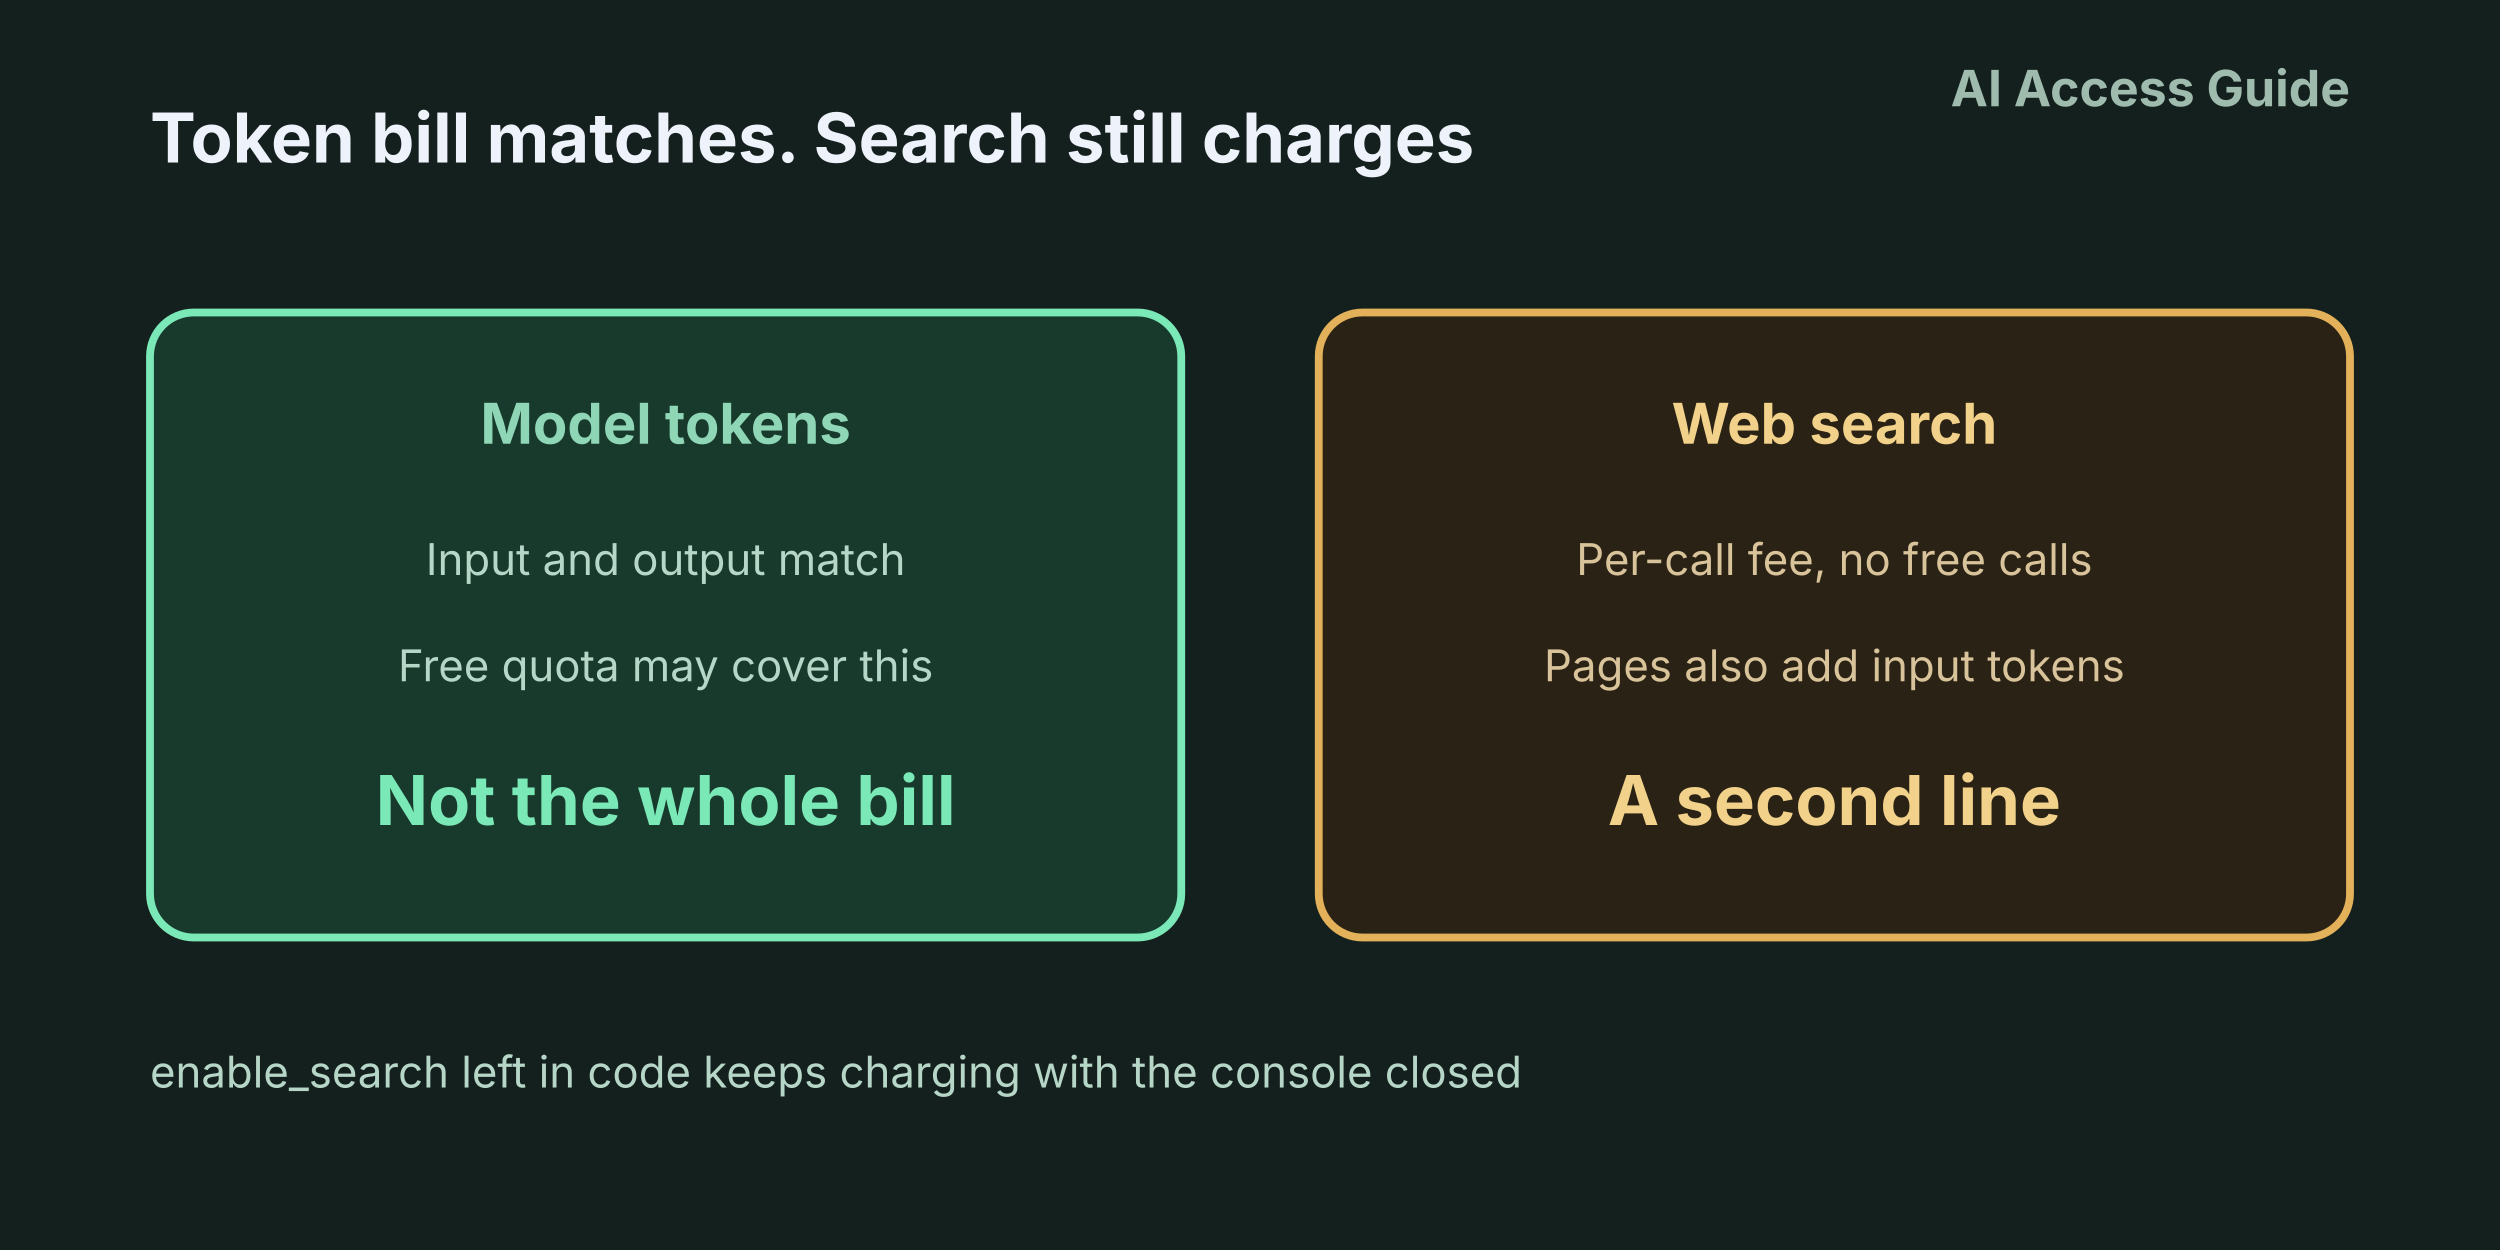
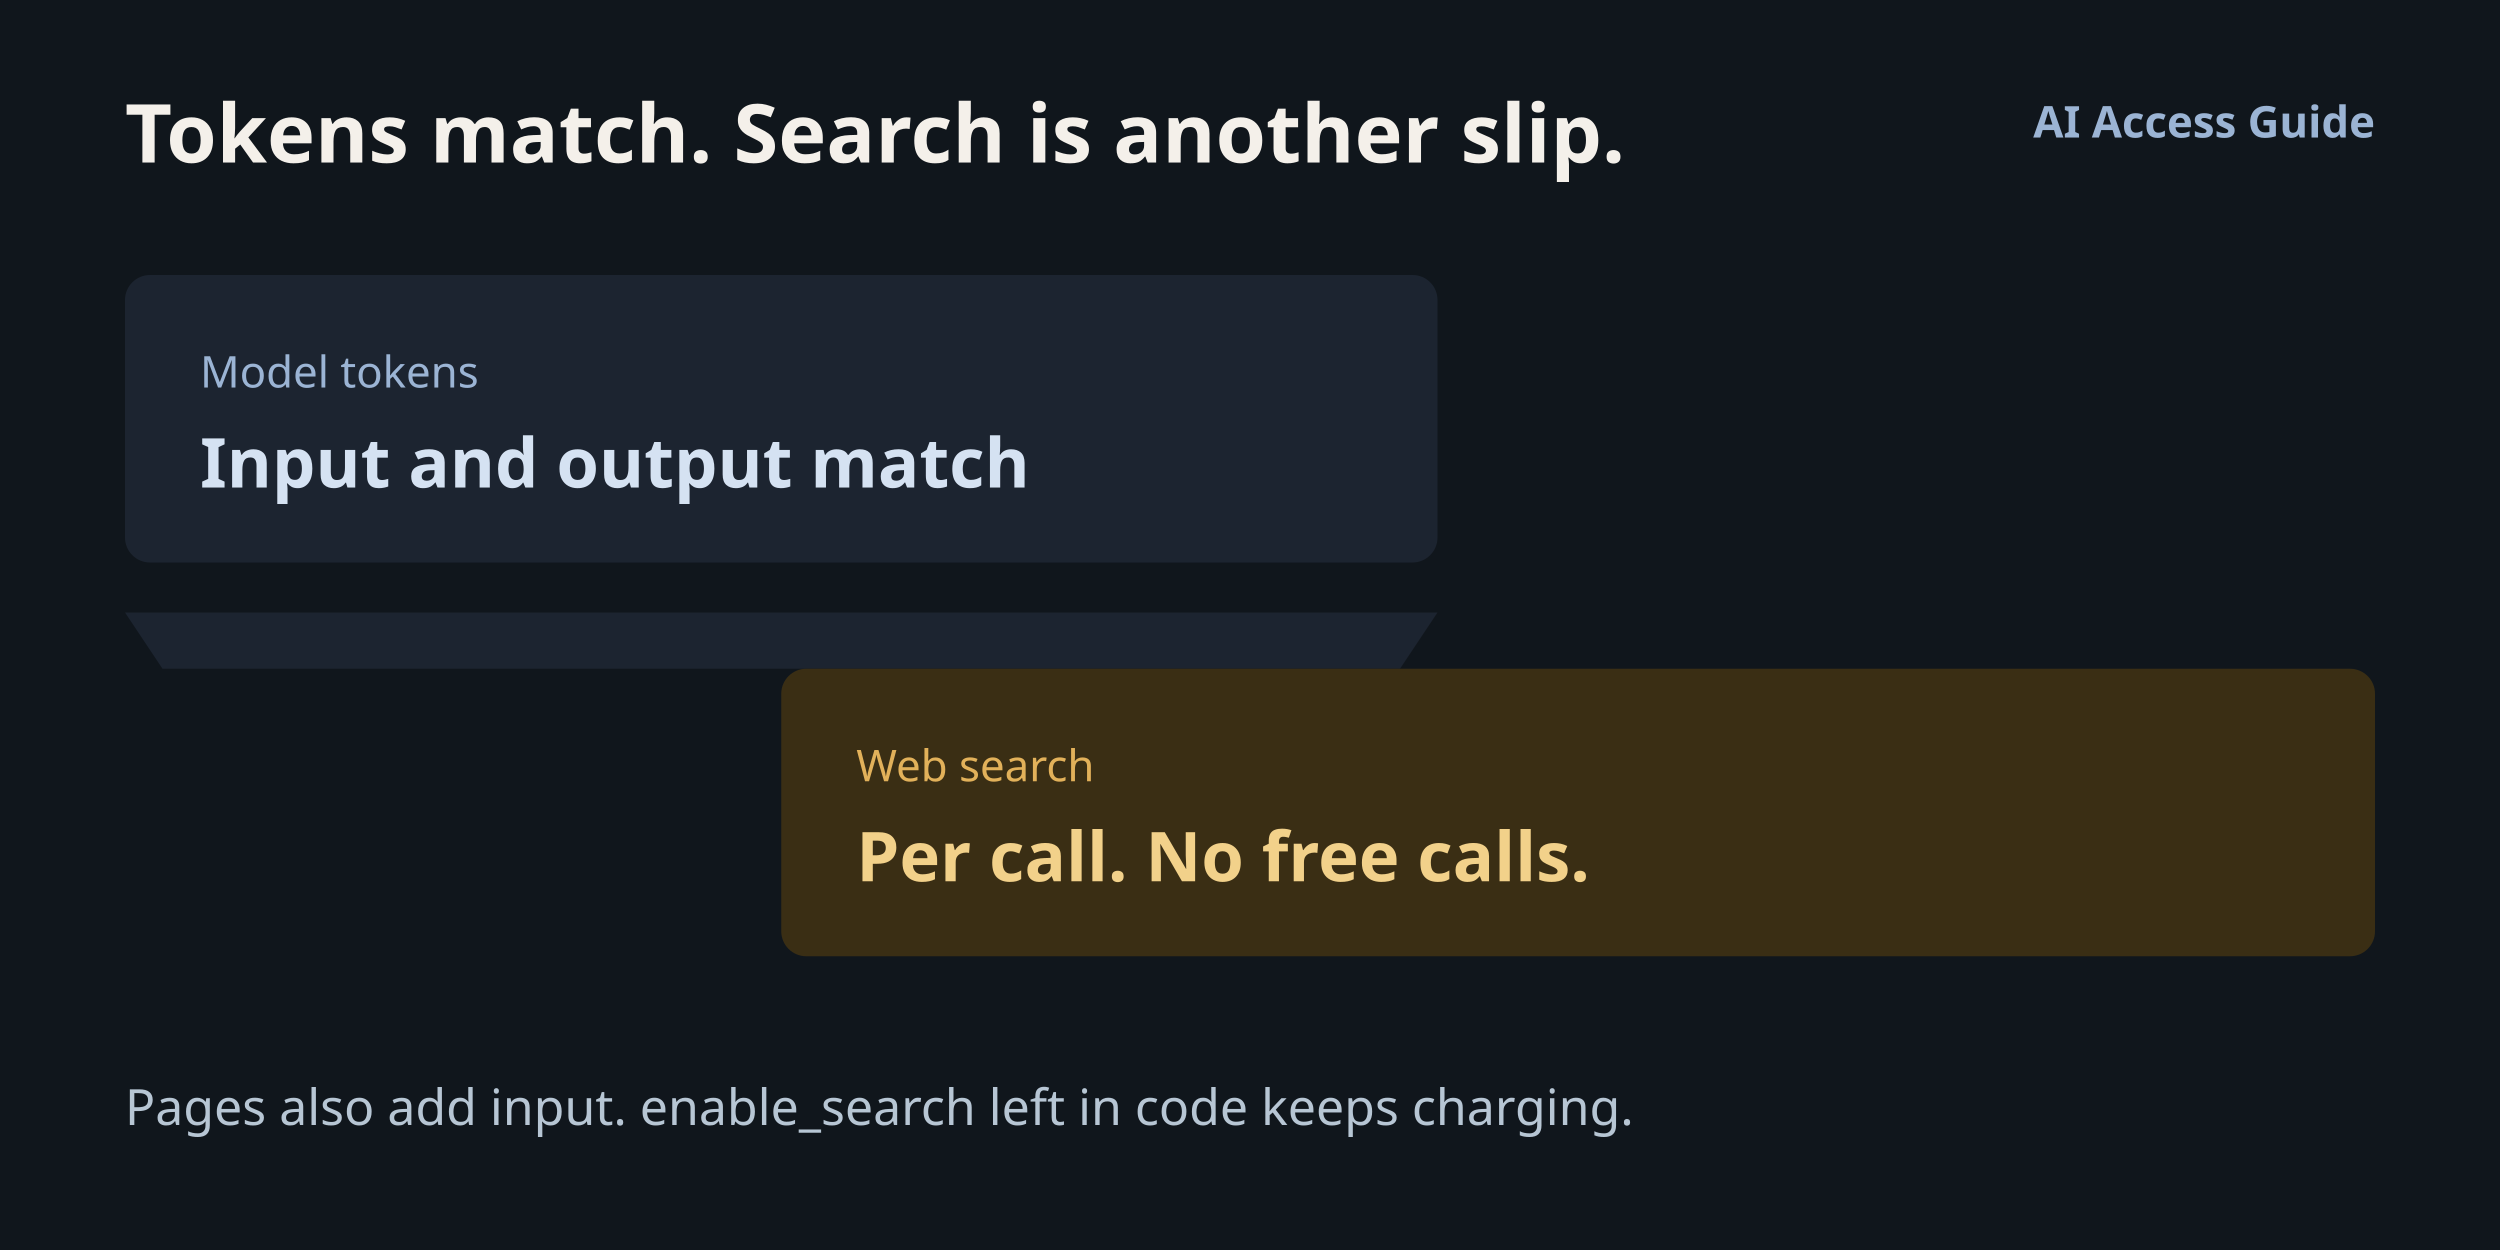
- <svg xmlns="http://www.w3.org/2000/svg" viewBox="0 0 800 400" role="img" aria-label="Token line matches, web search still bills per call">
-   <rect width="800" height="400" fill="#14201d" />
-   <text x="48" y="52" font-family="-apple-system, 'Segoe UI', sans-serif" font-size="22" font-weight="700" fill="#eef2fb">Token bill matches. Search still charges</text>
-   <g transform="translate(48,100)">
-     <rect x="0" y="0" width="330" height="200" rx="14" fill="#173a2c" stroke="#7be8b8" stroke-width="2.5" />
-     <text x="165" y="42" text-anchor="middle" font-family="-apple-system,'Segoe UI',sans-serif" font-size="18" font-weight="700" fill="#8fd6b6">Model tokens</text>
-     <text x="165" y="84" text-anchor="middle" font-family="-apple-system,'Segoe UI',sans-serif" font-size="14" fill="#b6d6c8">Input and output match</text>
-     <text x="165" y="118" text-anchor="middle" font-family="-apple-system,'Segoe UI',sans-serif" font-size="14" fill="#b6d6c8">Free quota may cover this</text>
-     <text x="165" y="164" text-anchor="middle" font-family="-apple-system,'Segoe UI',sans-serif" font-size="22" font-weight="700" fill="#7be8b8">Not the whole bill</text>
-   </g>
-   <g transform="translate(422,100)">
-     <rect x="0" y="0" width="330" height="200" rx="14" fill="#2a2214" stroke="#e2b15a" stroke-width="2.5" />
-     <text x="165" y="42" text-anchor="middle" font-family="-apple-system,'Segoe UI',sans-serif" font-size="18" font-weight="700" fill="#f2d18a">Web search</text>
-     <text x="165" y="84" text-anchor="middle" font-family="-apple-system,'Segoe UI',sans-serif" font-size="14" fill="#d9c39a">Per-call fee, no free calls</text>
-     <text x="165" y="118" text-anchor="middle" font-family="-apple-system,'Segoe UI',sans-serif" font-size="14" fill="#d9c39a">Pages also add input tokens</text>
-     <text x="165" y="164" text-anchor="middle" font-family="-apple-system,'Segoe UI',sans-serif" font-size="22" font-weight="700" fill="#f2d18a">A second line</text>
-   </g>
-   <text x="48" y="348" font-family="-apple-system,'Segoe UI',sans-serif" font-size="14" fill="#b6d6c8">enable_search left in code keeps charging with the console closed</text>
-   <text x="752" y="34" text-anchor="end" font-family="-apple-system,'Segoe UI',sans-serif" font-size="16" font-weight="700" fill="#b6d6c8" opacity="0.85">AI Access Guide</text>
+ <svg xmlns="http://www.w3.org/2000/svg" width="800" height="400" viewBox="0 0 800 400" role="img" aria-label="Model tokens can match while web search still bills on its own line.">
+   <rect width="800" height="400" fill="#10161c" />
+   <text x="40" y="52" fill="#f4f0ea" font-family="Segoe UI, Microsoft YaHei, sans-serif" font-size="26" font-weight="700">Tokens match. Search is another slip.</text>
+   <text x="760" y="44" text-anchor="end" fill="#9bb4d4" font-family="Segoe UI, Microsoft YaHei, sans-serif" font-size="14" font-weight="700">AI Access Guide</text>
+   <rect x="40" y="88" width="420" height="92" rx="8" fill="#1c2430" />
+   <text x="64" y="124" fill="#9bb4d4" font-family="Segoe UI, Microsoft YaHei, sans-serif" font-size="14">Model tokens</text>
+   <text x="64" y="156" fill="#d5e2f2" font-family="Segoe UI, Microsoft YaHei, sans-serif" font-size="22" font-weight="700">Input and output match</text>
+   <path d="M40 196 L460 196 L448 214 L52 214 Z" fill="#1c2430" />
+   <rect x="250" y="214" width="510" height="92" rx="8" fill="#3a2e14" />
+   <text x="274" y="250" fill="#e2b15a" font-family="Segoe UI, Microsoft YaHei, sans-serif" font-size="14">Web search</text>
+   <text x="274" y="282" fill="#f2d18a" font-family="Segoe UI, Microsoft YaHei, sans-serif" font-size="22" font-weight="700">Per call. No free calls.</text>
+   <text x="40" y="360" fill="#b7c6d4" font-family="Segoe UI, Microsoft YaHei, sans-serif" font-size="16">Pages also add input. enable_search left in code keeps charging.</text>
</svg>
